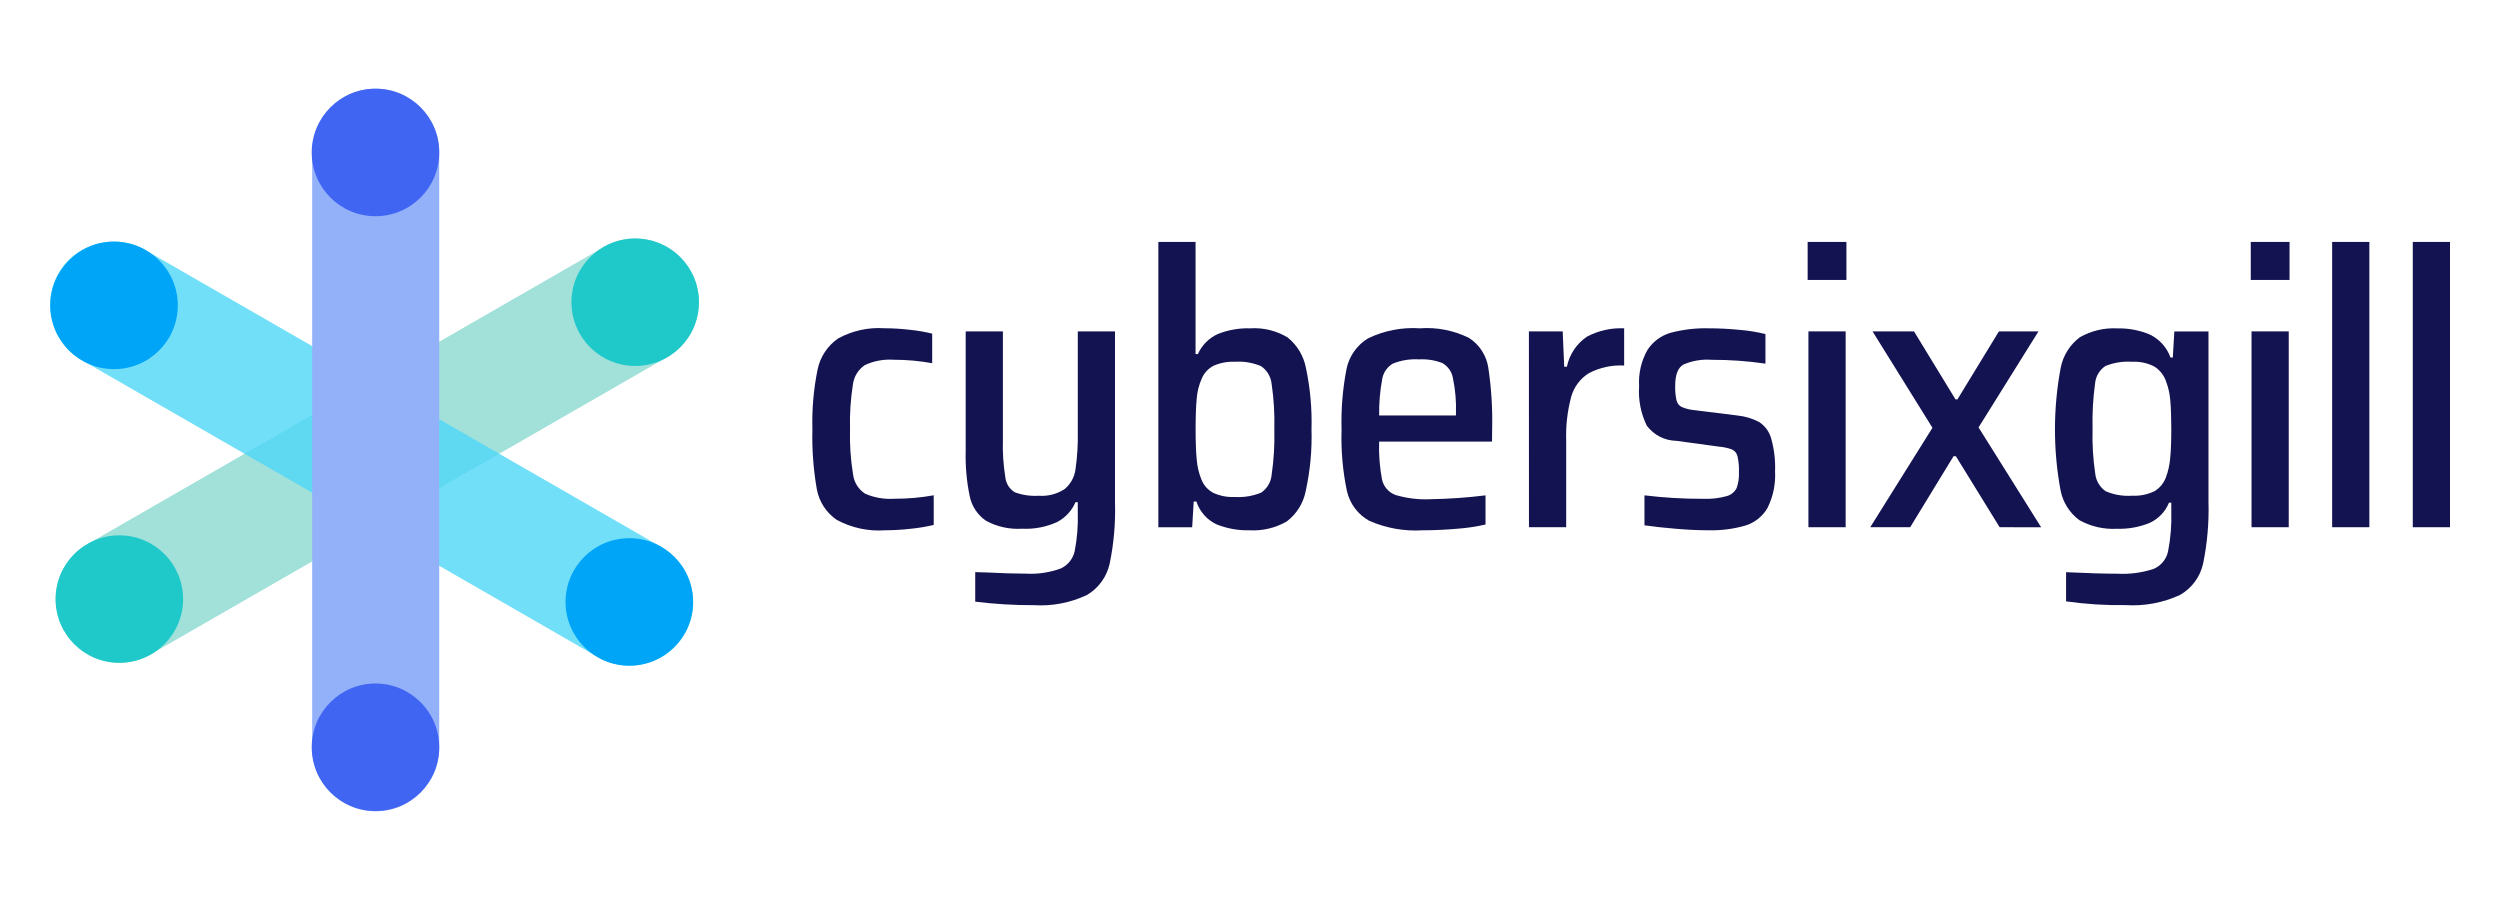
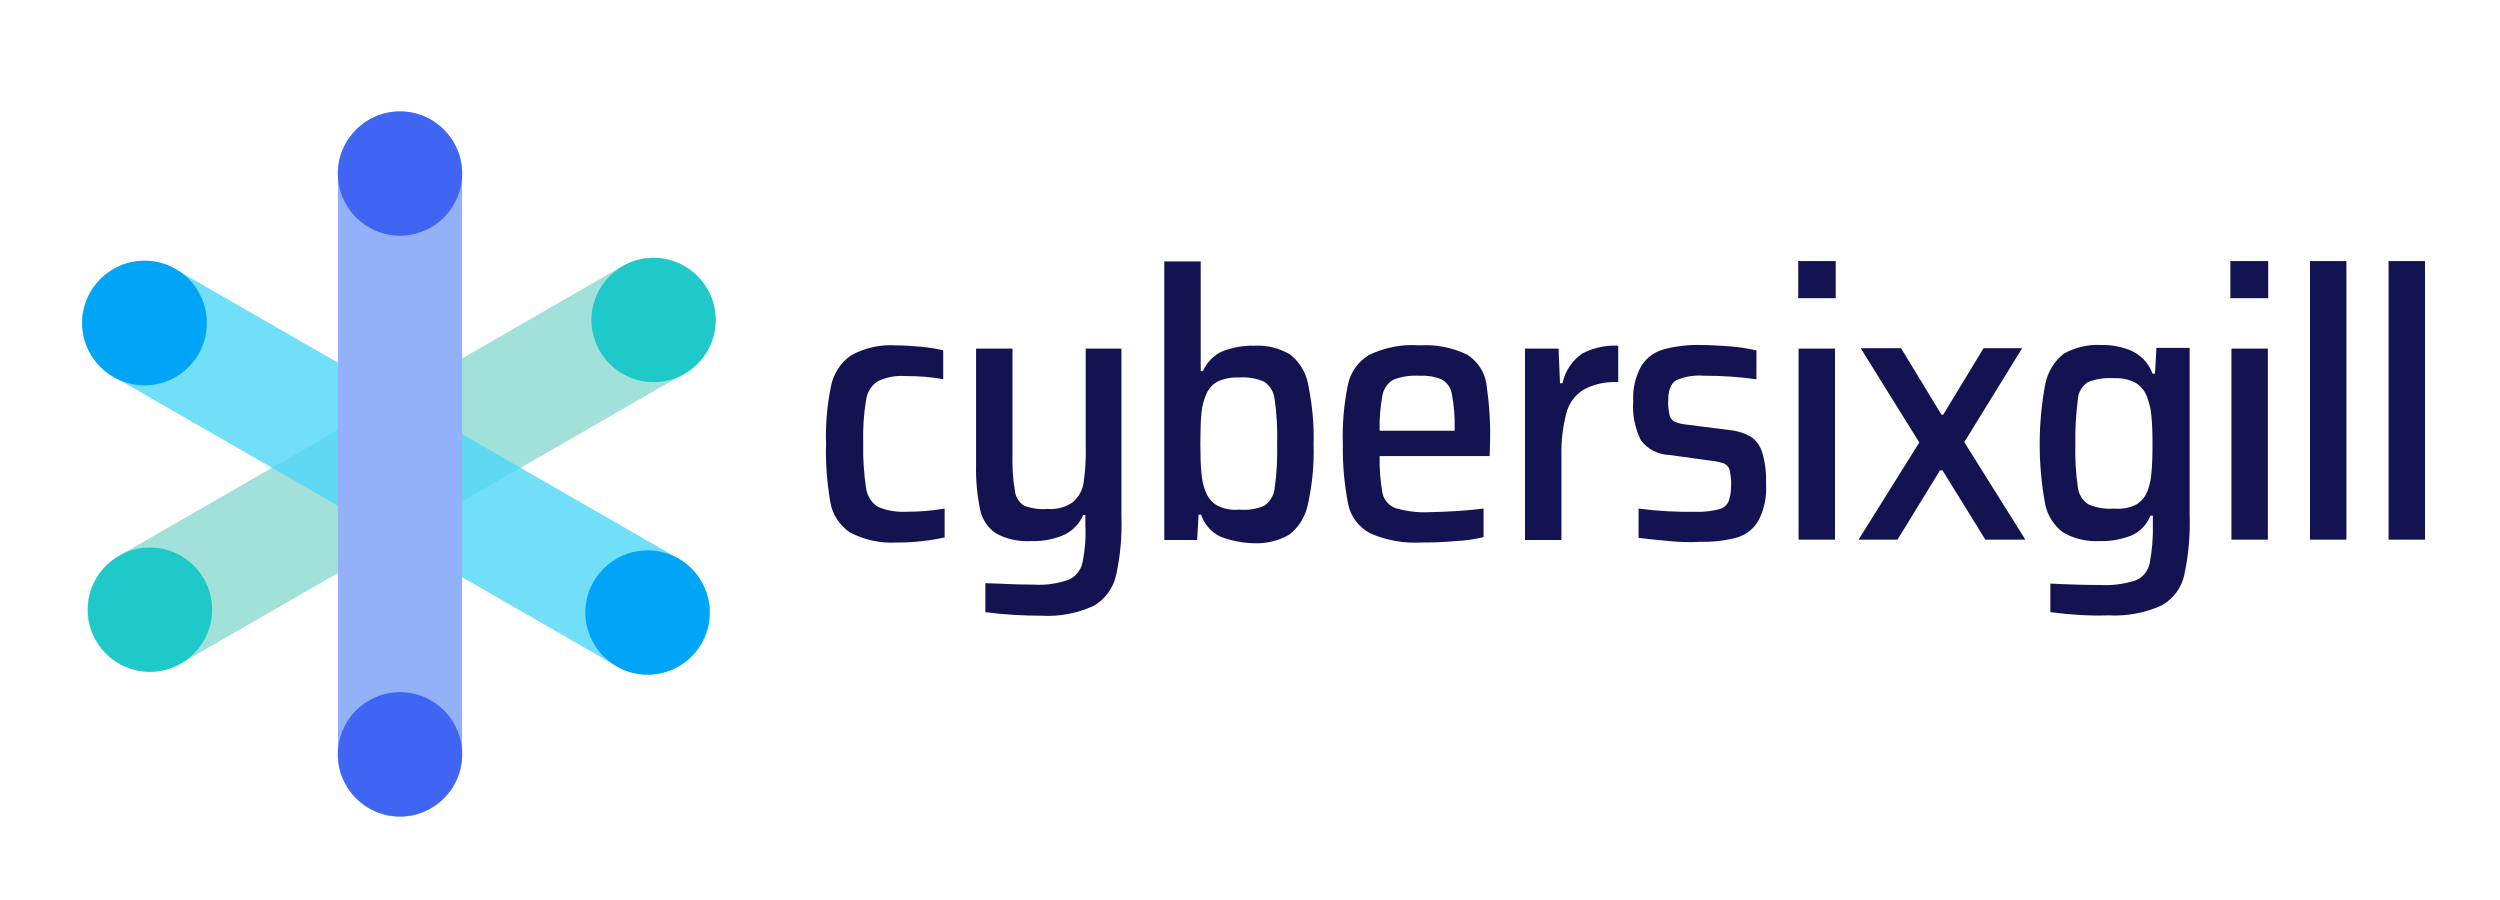
- <svg xmlns="http://www.w3.org/2000/svg" version="1.1" id="19204b2d-0b25-4d96-ad49-f14974bb73ee" x="0px" y="0px" viewBox="0 0 1250 450" xml:space="preserve">
-   <style type="text/css">
- 	.st0{fill:#141351;}
- 	.st1{fill:#A2E1DA;}
- 	.st2{opacity:0.8;}
- 	.st3{fill:#4FD7F7;}
- 	.st4{fill:#93B1F9;}
- 	.st5{fill:#4165F3;}
- 	.st6{fill:#00A5F7;}
- 	.st7{fill:#1FC9CA;}
- </style>
-   <g>
-     <g id="13ca8e54-0112-4c1a-9b31-2a410ddb13fc" transform="translate(178.172 273.324)">
-       <path id="137c4412-b84b-40ed-9ca2-4ea6ed705679" class="st0" d="M277.28-8.95    c-4.3,0.5-8.63,0.75-12.96,0.77c-8.36,0.59-16.72-1.21-24.09-5.19c-5.26-3.57-8.86-9.1-9.99-15.36    c-1.73-9.89-2.47-19.92-2.21-29.95c-0.28-10.03,0.59-20.05,2.59-29.88c1.29-6.32,4.98-11.89,10.29-15.55    c7.03-3.85,15.02-5.62,23.02-5.09c4.3,0.01,8.59,0.27,12.86,0.77c3.75,0.38,7.47,1.02,11.13,1.92v14.78    c-6.4-1.15-12.89-1.73-19.39-1.72c-4.92-0.33-9.84,0.59-14.3,2.69c-3.29,2.22-5.46,5.76-5.95,9.69    c-1.16,7.4-1.64,14.88-1.44,22.37c-0.21,7.58,0.3,15.17,1.53,22.65c0.5,3.94,2.71,7.45,6.05,9.6c4.57,1.97,9.54,2.83,14.5,2.5    c6.63,0.02,13.25-0.55,19.77-1.73v14.82C284.94-9.96,281.12-9.33,277.28-8.95z" />
-       <path id="5b60afc8-ef4f-4e8d-ac45-80d436a1d24e" class="st0" d="M309.44,27.51V12.73l6.14,0.19    c7.42,0.38,13.76,0.57,19.01,0.57c6,0.36,12.02-0.52,17.67-2.59c3.52-1.65,6.07-4.84,6.91-8.64c1.23-6.35,1.75-12.82,1.54-19.29    v-5.18h-1.15c-1.82,4.24-5.04,7.73-9.12,9.88c-5.5,2.52-11.53,3.67-17.57,3.36c-6.3,0.42-12.59-0.98-18.12-4.03    c-4.16-2.87-7.05-7.24-8.06-12.19c-1.54-7.42-2.21-14.99-2.02-22.56v-59.87h18.61v53.95c-0.2,6.43,0.22,12.85,1.25,19.2    c0.37,3.02,2.1,5.71,4.7,7.29c3.8,1.4,7.86,1.99,11.9,1.73c4.6,0.36,9.19-0.83,13.05-3.36c2.96-2.48,4.88-5.97,5.39-9.8    c0.9-6.2,1.28-12.46,1.15-18.72v-50.3h18.61V-22c0.3,10.28-0.6,20.56-2.69,30.62c-1.47,6.53-5.57,12.16-11.33,15.55    c-8.32,3.93-17.5,5.68-26.68,5.09C328.88,29.3,319.13,28.71,309.44,27.51z" />
-       <path id="2f239785-129b-45a4-8e61-aff4e25d3501" class="st0" d="M430.1-11.15    c-4.79-2.25-8.44-6.39-10.08-11.42h-1.34l-0.77,12.87H401v-142.65h18.61v56.06h1.15c1.98-4.41,5.49-7.96,9.88-9.99    c5.21-2.09,10.8-3.07,16.41-2.88c6.49-0.41,12.95,1.17,18.53,4.52c4.8,3.82,8.07,9.24,9.21,15.26c2.15,10.09,3.08,20.4,2.79,30.72    c0.3,10.35-0.66,20.7-2.88,30.81c-1.18,6.08-4.56,11.52-9.5,15.26c-5.68,3.26-12.18,4.79-18.72,4.41    C440.88-8.04,435.3-9.05,430.1-11.15z M452.37-26.99c3.02-2.02,4.96-5.3,5.28-8.92c1.1-7.53,1.54-15.14,1.34-22.75    c0.21-7.58-0.24-15.15-1.34-22.65c-0.36-3.61-2.29-6.88-5.28-8.93c-4.15-1.76-8.66-2.51-13.15-2.2    c-3.66-0.17-7.31,0.53-10.65,2.02c-2.66,1.37-4.75,3.65-5.88,6.43c-1.38,3.1-2.23,6.41-2.49,9.8c-0.38,3.84-0.57,9.03-0.57,15.55    c0,6.27,0.19,11.33,0.57,15.18c0.27,3.36,1.04,6.67,2.3,9.8c1.1,2.87,3.18,5.25,5.88,6.72c3.39,1.57,7.12,2.3,10.85,2.11    C443.71-24.56,448.21-25.29,452.37-26.99L452.37-26.99z" />
-       <path id="e052b991-019d-4c7a-bf2b-cafad233043c" class="st0" d="M567.84-52.52H511.4    c-0.23,6.37,0.26,12.74,1.44,19c0.8,3.53,3.32,6.42,6.72,7.68c5.76,1.71,11.77,2.43,17.77,2.11c9.12-0.15,18.22-0.79,27.26-1.92    v14.59c-4.67,1.06-9.42,1.77-14.2,2.11c-5.88,0.51-11.57,0.77-17.08,0.77c-9.17,0.58-18.35-1.03-26.78-4.7    c-5.7-3.13-9.78-8.54-11.23-14.88c-2.12-10.1-3.02-20.41-2.69-30.72c-0.29-10.2,0.54-20.41,2.49-30.43    c1.32-6.36,5.23-11.89,10.78-15.26c8.06-3.88,16.99-5.6,25.92-5c8.52-0.63,17.05,1.06,24.68,4.9c5.12,3.36,8.57,8.73,9.5,14.78    c1.53,10.2,2.17,20.51,1.92,30.81L567.84-52.52z M518.22-91.5c-2.81,1.66-4.74,4.47-5.28,7.68c-1.11,6.01-1.63,12.12-1.54,18.24    h38.4v-0.98c0.22-5.99-0.3-11.99-1.54-17.86c-0.58-3.12-2.52-5.83-5.28-7.39c-3.7-1.42-7.66-2.05-11.61-1.82    C526.88-93.92,522.38-93.19,518.22-91.5L518.22-91.5z" />
-       <path id="26ced68f-94b6-42c5-ac1e-0c8398adcc31" class="st0" d="M586.28-107.63h16.89l0.76,17.66h1.35    c1.26-6.15,4.88-11.57,10.09-15.07c5.7-2.99,12.1-4.42,18.53-4.13v18.61c-6.13-0.33-12.23,1-17.66,3.84    c-4.32,2.69-7.46,6.91-8.82,11.81c-1.89,7.1-2.73,14.44-2.5,21.79v43.39h-18.61L586.28-107.63z" />
-       <path id="434bc660-65d2-4406-8130-d2b135ccc310" class="st0" d="M659.61-8.95    c-6.01-0.51-11.2-1.08-15.55-1.72v-14.98c9.75,1.18,19.57,1.76,29.39,1.73c3.95,0.17,7.9-0.29,11.71-1.34    c2.16-0.57,3.98-2.04,4.99-4.04c0.89-2.53,1.28-5.2,1.15-7.87c0.12-2.74-0.14-5.49-0.76-8.16c-0.37-1.43-1.36-2.62-2.69-3.26    c-2.17-0.78-4.43-1.26-6.72-1.44l-21.12-2.88c-5.84-0.1-11.3-2.9-14.79-7.59c-2.98-6.11-4.31-12.89-3.84-19.68    c-0.39-6.36,1.07-12.7,4.22-18.24c2.72-4.15,6.84-7.18,11.62-8.54c6.23-1.63,12.66-2.38,19.1-2.21c4.86,0,9.95,0.26,15.27,0.77    c4.37,0.35,8.7,1.06,12.96,2.11v14.79c-8.9-1.3-17.88-1.94-26.88-1.92c-4.86-0.37-9.74,0.45-14.2,2.4    c-2.69,1.6-4.03,5.09-4.04,10.46c-0.1,2.51,0.13,5.03,0.67,7.49c0.35,1.41,1.3,2.6,2.6,3.26c1.96,0.82,4.03,1.34,6.15,1.54    l21.69,2.69c3.79,0.39,7.47,1.49,10.85,3.26c2.87,1.86,4.98,4.69,5.95,7.97c1.56,5.39,2.24,11,2.02,16.61    c0.35,6.33-0.94,12.65-3.75,18.33c-2.41,4.21-6.31,7.36-10.94,8.82c-6.08,1.77-12.4,2.58-18.72,2.4    C671.07-8.18,665.63-8.43,659.61-8.95z" />
-       <path id="bcfb9ddd-816e-46d5-9d50-626b575ca5a1" class="st0" d="M725.65-133.35v-19.01h19.39v19.01    H725.65z M726.04-9.71v-97.92h18.61v97.92H726.04z" />
-       <path id="03744c32-8d41-4685-8bb9-da5a6817e89c" class="st0" d="M821.65-9.71l-21.89-35.52h-1.15    L776.92-9.71h-19.97l31.1-49.72l-29.95-48.19h20.74l20.73,33.98h0.98l20.73-33.98h19.78l-29.95,48L842.39-9.7L821.65-9.71z" />
-       <path id="2a3b6d14-b0bc-47da-9e43-217c9ed39e40" class="st0" d="M854.86,27.36V12.77    c10.75,0.51,19.33,0.76,25.73,0.76c6.11,0.33,12.23-0.48,18.04-2.4c3.66-1.54,6.35-4.76,7.21-8.64    c1.31-6.67,1.86-13.46,1.63-20.25v-4.23h-1.15c-1.79,4.46-5.23,8.07-9.6,10.08c-5.17,2.14-10.73,3.15-16.32,2.97    c-6.59,0.39-13.15-1.11-18.91-4.32c-4.91-3.63-8.27-8.98-9.4-14.97c-3.74-20.24-3.71-41,0.09-61.22    c1.19-6.11,4.61-11.55,9.6-15.27c5.72-3.25,12.25-4.78,18.81-4.41c5.53-0.12,11.02,0.93,16.12,3.07    c4.85,2.31,8.58,6.45,10.37,11.52h1.15l0.76-13.05h17.08v84.99c0.31,10.44-0.59,20.87-2.69,31.1c-1.47,6.6-5.65,12.28-11.52,15.64    c-8.52,3.94-17.89,5.69-27.26,5.09C874.66,29.38,864.71,28.75,854.86,27.36z M898.94-27.65c2.71-1.58,4.78-4.06,5.85-7.01    c1.13-3.02,1.84-6.19,2.11-9.4c0.39-3.71,0.58-8.64,0.57-14.79c0-5.76-0.16-10.46-0.49-14.11c-0.22-3.18-0.9-6.32-2.01-9.31    c-1-3.21-3.11-5.97-5.95-7.77c-3.43-1.77-7.28-2.6-11.13-2.4c-4.55-0.31-9.11,0.41-13.34,2.11c-2.99,1.98-4.91,5.24-5.19,8.82    c-1.03,7.51-1.44,15.08-1.25,22.65c-0.21,7.48,0.24,14.97,1.34,22.37c0.38,3.57,2.31,6.8,5.28,8.82c4.15,1.76,8.65,2.52,13.15,2.2    c3.8,0.2,7.6-0.55,11.04-2.19L898.94-27.65z" />
-       <path id="cf3bc136-ae70-4ca6-9ec2-247fc8b8b907" class="st0" d="M947.21-133.35v-19.01h19.39v19.01    H947.21z M947.59-9.71v-97.92h18.61v97.92H947.59z" />
-       <path id="16a7334c-58c8-4c16-bd32-48caa0089bd6" class="st0" d="M987.9-9.71v-142.65h18.61V-9.71H987.9    z" />
-       <path id="e0bd3aa9-6dd9-489c-a55a-ea484f6e99de" class="st0" d="M1028.22-9.71v-142.65h18.61V-9.71    H1028.22z" />
-     </g>
-     <g>
-       <g>
-         <g>
-           <path class="st1" d="M59.65,331.35c-10.99,0-21.68-5.71-27.56-15.93c-8.74-15.2-3.52-34.61,11.69-43.37l258.11-148.53      c15.18-8.74,34.61-3.51,43.35,11.69c8.75,15.2,3.53,34.61-11.68,43.36L75.46,327.1C70.46,329.97,65.02,331.35,59.65,331.35z" />
-         </g>
-       </g>
-       <g class="st2">
-         <g>
-           <path class="st3" d="M314.84,332.83c-5.38,0-10.83-1.37-15.82-4.24L40.92,180.07c-15.2-8.75-20.43-28.17-11.68-43.37      c8.75-15.2,28.16-20.44,43.37-11.69l258.11,148.53c15.2,8.75,20.42,28.16,11.68,43.37      C336.52,327.12,325.82,332.83,314.84,332.83z" />
-         </g>
-       </g>
-       <g>
-         <g>
-           <path class="st4" d="M187.85,405.65c-17.54,0-31.76-14.22-31.76-31.76V76.11c0-17.54,14.22-31.76,31.76-31.76      c17.54,0,31.76,14.22,31.76,31.76v297.79C219.61,391.43,205.4,405.65,187.85,405.65z" />
-         </g>
-       </g>
-       <g>
-         <g>
-           <path class="st5" d="M219.62,76.23c0,17.61-14.27,31.88-31.88,31.88c-17.6,0-31.88-14.28-31.88-31.88      c0-17.6,14.28-31.88,31.88-31.88C205.35,44.35,219.62,58.63,219.62,76.23z" />
-         </g>
-       </g>
-       <g>
-         <g>
-           <path class="st6" d="M346.53,300.98c0,17.59-14.27,31.87-31.88,31.87c-17.6,0-31.88-14.27-31.88-31.87      c0-17.61,14.27-31.89,31.88-31.89C332.26,269.09,346.53,283.37,346.53,300.98z" />
-         </g>
-       </g>
-       <g>
-         <g>
-           <path class="st6" d="M88.9,152.69c0,17.61-14.27,31.88-31.88,31.88c-17.61,0-31.88-14.28-31.88-31.88      c0-17.61,14.27-31.88,31.88-31.88C74.63,120.82,88.9,135.08,88.9,152.69z" />
-         </g>
-       </g>
-       <g>
-         <g>
-           <path class="st5" d="M219.62,373.63c0,17.6-14.27,31.88-31.88,31.88c-17.6,0-31.88-14.27-31.88-31.88      c0-17.6,14.28-31.88,31.88-31.88C205.35,341.75,219.62,356.03,219.62,373.63z" />
-         </g>
-       </g>
-       <g>
-         <g>
-           <path class="st7" d="M349.47,151.11c0,17.6-14.26,31.87-31.87,31.87c-17.61,0-31.88-14.27-31.88-31.87      c0-17.61,14.27-31.87,31.88-31.87C335.21,119.23,349.47,133.49,349.47,151.11z" />
-         </g>
-       </g>
-       <g>
-         <g>
-           <path class="st7" d="M91.55,299.54c0,17.61-14.26,31.88-31.88,31.88c-17.61,0-31.88-14.27-31.88-31.88      c0-17.59,14.27-31.87,31.88-31.87C77.29,267.67,91.55,281.95,91.55,299.54z" />
-         </g>
-       </g>
-     </g>
+ <svg xmlns="http://www.w3.org/2000/svg" viewBox="0 0 700 252">
+   <path d="M258.3 151.5c-2.4.3-4.7.4-7.1.4-4.6.3-9.1-.7-13.2-2.8-2.9-2-4.9-5-5.5-8.4-.9-5.4-1.4-10.9-1.2-16.4-.2-5.5.3-10.9 1.4-16.3.7-3.4 2.7-6.5 5.6-8.5a22.92 22.92 0 0 1 12.6-2.8c2.4 0 4.7.2 7.1.4 2.1.2 4.1.5 6.1 1v8.1c-3.5-.7-7.1-.9-10.6-.9-2.7-.2-5.4.3-7.8 1.5-1.8 1.2-3 3.2-3.2 5.3-.7 4-.9 8.1-.8 12.2-.1 4.2.2 8.3.8 12.4.3 2.1 1.5 4.1 3.3 5.2 2.5 1.1 5.2 1.5 7.9 1.4 3.6 0 7.2-.3 10.8-.9v8.1c-2 .4-4.1.8-6.2 1h0zm17.6 19.9v-8.1l3.3.1c4 .2 7.5.3 10.4.3 3.3.2 6.6-.3 9.7-1.4a6.95 6.95 0 0 0 3.8-4.7c.7-3.5 1-7 .8-10.6v-2.8h-.6c-1 2.3-2.7 4.2-5 5.4-3 1.4-6.3 2-9.6 1.9-3.4.2-6.9-.5-9.9-2.2-2.3-1.6-3.8-3.9-4.4-6.7-.8-4-1.2-8.2-1.1-12.4V97.6h10.2v29.5c-.1 3.5.1 7.1.7 10.5a5.43 5.43 0 0 0 2.6 4 14.48 14.48 0 0 0 6.5.9c2.5.2 5-.4 7.1-1.9 1.6-1.4 2.7-3.3 3-5.4.5-3.4.7-6.8.6-10.2V97.6h10v46.8c.2 5.6-.3 11.3-1.5 16.7-.8 3.6-3.1 6.7-6.2 8.5-4.5 2.1-9.6 3.1-14.6 2.8-5.3 0-10.6-.3-15.8-1h0zm65.9-21.1c-2.6-1.2-4.6-3.5-5.5-6.2h-.7l-.4 7.1H326v-78h10.2v30.7h.6c1.1-2.4 3-4.4 5.4-5.5 2.8-1.1 5.9-1.7 9-1.6 3.6-.2 7.1.7 10.1 2.5 2.6 2.1 4.4 5 5 8.4 1.1 5.5 1.7 11.2 1.5 16.8.2 5.6-.4 11.3-1.6 16.8-.7 3.3-2.5 6.3-5.2 8.4-3.1 1.8-6.7 2.6-10.2 2.4a28.26 28.26 0 0 1-9-1.8zm12.2-8.7a6.81 6.81 0 0 0 2.9-4.9c.6-4.1.8-8.3.7-12.5.1-4.2-.1-8.3-.7-12.4a6.81 6.81 0 0 0-2.9-4.9c-2.2-1-4.8-1.4-7.2-1.2-2-.1-4 .3-5.8 1.1-1.5.8-2.6 2-3.2 3.5-.8 1.7-1.2 3.5-1.4 5.4-.2 2.1-.3 4.9-.3 8.5 0 3.4.1 6.2.3 8.3.2 1.9.5 3.7 1.3 5.4.6 1.6 1.7 2.8 3.2 3.7 1.9.9 3.9 1.3 6 1.1 2.4.2 4.8-.1 7.1-1.1h0 0zm63.1-13.9h-30.8c-.1 3.5.2 6.9.8 10.4.4 1.9 1.8 3.5 3.7 4.2 3.2.9 6.4 1.3 9.7 1.1 5-.1 10-.4 14.9-1v8c-2.6.6-5.1 1-7.8 1.1-3.2.3-6.3.4-9.3.4-5 .3-10-.5-14.7-2.6-3.1-1.7-5.4-4.6-6.1-8.1a78.98 78.98 0 0 1-1.5-16.8c-.2-5.6.3-11.2 1.4-16.6.7-3.5 2.8-6.5 5.9-8.4 4.4-2.1 9.3-3.1 14.2-2.7 4.6-.3 9.3.6 13.5 2.7 2.8 1.9 4.7 4.8 5.2 8.1.8 5.6 1.2 11.2 1 16.8l-.1 3.4h0zM390 106.4c-1.5.9-2.6 2.5-2.9 4.2-.6 3.3-.9 6.6-.8 10h21v-.6c.1-3.3-.2-6.6-.8-9.8a5.71 5.71 0 0 0-2.9-4c-2-.8-4.2-1.1-6.3-1-2.5-.1-5 .2-7.3 1.2h0 0zm37.2-8.8h9.2l.4 9.7h.7c.7-3.4 2.7-6.3 5.5-8.3 3.1-1.6 6.6-2.4 10.1-2.2V107c-3.3-.2-6.7.5-9.7 2.1-2.4 1.5-4.1 3.8-4.8 6.5-1 3.9-1.5 7.9-1.4 11.9v23.7H427V97.6zm40.1 53.9c-3.3-.3-6.1-.6-8.5-.9v-8.2a108.66 108.66 0 0 0 16.1.9c2.2.1 4.3-.2 6.4-.7 1.2-.3 2.2-1.1 2.7-2.2.5-1.4.7-2.8.7-4.3.1-1.5-.1-3-.4-4.5-.2-.8-.8-1.4-1.5-1.8-1.2-.4-2.4-.7-3.7-.8l-11.6-1.6c-3.2-.1-6.2-1.6-8.1-4.2-1.6-3.3-2.4-7.1-2.1-10.8-.2-3.5.6-6.9 2.3-10 1.5-2.3 3.7-3.9 6.3-4.6 3.4-.9 6.9-1.3 10.4-1.2 2.7 0 5.5.2 8.4.4 2.4.2 4.8.6 7.1 1.1v8.1c-4.9-.7-9.8-1-14.7-1-2.7-.2-5.3.2-7.8 1.3-1.5.9-2.2 2.8-2.2 5.7-.1 1.4.1 2.7.4 4.1.2.8.7 1.4 1.4 1.8 1.1.4 2.2.7 3.4.8l11.9 1.5c2.1.2 4.1.8 5.9 1.8 1.6 1 2.7 2.6 3.3 4.4.9 3 1.2 6 1.1 9.1.2 3.4-.5 6.9-2.1 10-1.3 2.3-3.4 4-6 4.8-3.4.9-6.8 1.3-10.3 1.2-2.5.2-5.5.1-8.8-.2h0zm36.2-68V73.1H514v10.4h-10.5zm.1 67.6V97.6h10.2v53.5h-10.2zm52.3 0l-12-19.4h-.7l-11.9 19.4h-10.9l17-27.2L521 97.5h11.3l11.3 18.6h.5l11.3-18.6h10.8L550 123.8l17.1 27.3h-11.2 0zm18.2 20.3v-8c5.9.3 10.6.4 14.1.4 3.3.2 6.7-.3 9.8-1.3 2-.8 3.4-2.6 3.9-4.7.7-3.7 1-7.4.9-11v-2.4h-.7c-1 2.5-2.8 4.4-5.2 5.5-2.8 1.1-5.8 1.7-8.9 1.6-3.6.2-7.2-.6-10.3-2.4-2.7-2-4.5-4.9-5.1-8.2-2-11-2-22.4.1-33.5.7-3.3 2.5-6.3 5.2-8.4 3.1-1.7 6.7-2.6 10.3-2.4 3-.1 6 .5 8.8 1.7 2.6 1.3 4.7 3.5 5.7 6.3h.7l.4-7.2h9.3V144a69.44 69.44 0 0 1-1.5 17 13 13 0 0 1-6.3 8.5 31.72 31.72 0 0 1-14.9 2.8c-5.5.2-11-.2-16.3-.9h0zm24-30.1c1.5-.9 2.6-2.2 3.2-3.8s1-3.4 1.1-5.1c.2-2 .3-4.7.3-8.1 0-3.2-.1-5.7-.3-7.7-.1-1.7-.5-3.4-1.1-5.1-.5-1.7-1.7-3.3-3.3-4.3-1.9-1-4-1.4-6.1-1.3-2.5-.2-5 .2-7.3 1.1-1.6 1.1-2.7 2.8-2.8 4.8-.5 4.1-.8 8.3-.7 12.4-.1 4.1.1 8.2.7 12.2.2 2 1.3 3.7 2.9 4.8 2.3 1 4.8 1.4 7.2 1.2 2.3.2 4.4-.2 6.2-1.1h0 0zm26.4-57.8V73.1h10.6v10.4h-10.6zm.3 67.6V97.6H635v53.5h-10.2zm22 0v-78H657v78h-10.2zm22 0v-78H679v78h-10.2z" fill="#141351" />
+   <path d="M41.9 188.1c-6 0-11.9-3.1-15.1-8.7-4.8-8.3-1.9-18.9 6.4-23.7l141.1-81.2c8.3-4.8 18.9-1.9 23.7 6.4s1.9 18.9-6.4 23.7l-141 81.2a17.45 17.45 0 0 1-8.7 2.3z" fill="#a2e1da" />
+   <g opacity=".8">
+     <path d="M181.4 188.9c-3 0-5.9-.8-8.6-2.3L31.7 105.4c-8.3-4.8-11.2-15.4-6.4-23.7S40.7 70.6 49 75.3l141.1 81.2c8.3 4.8 11.2 15.4 6.4 23.7-3.2 5.6-9.1 8.7-15.1 8.7h0z" fill="#4fd7f7" />
  </g>
+   <path d="M112 228.7c-9.6 0-17.4-7.8-17.4-17.4V48.6c0-9.6 7.8-17.4 17.4-17.4s17.4 7.8 17.4 17.4v162.8c0 9.5-7.8 17.3-17.4 17.3z" fill="#93b1f9" />
+   <path d="M129.4 48.6c0 9.6-7.8 17.4-17.4 17.4s-17.4-7.8-17.4-17.4 7.8-17.4 17.4-17.4 17.4 7.8 17.4 17.4z" fill="#4165f3" />
+   <path d="M198.7 171.5c0 9.6-7.8 17.4-17.4 17.4s-17.4-7.8-17.4-17.4 7.8-17.4 17.4-17.4c9.7 0 17.4 7.8 17.4 17.4zm-140.8-81c0 9.6-7.8 17.4-17.4 17.4S23 100.1 23 90.5 30.8 73 40.5 73s17.4 7.8 17.4 17.5z" fill="#00a5f7" />
+   <path d="M129.4 211.2c0 9.6-7.8 17.4-17.4 17.4s-17.4-7.8-17.4-17.4 7.8-17.4 17.4-17.4 17.4 7.8 17.4 17.4z" fill="#4165f3" />
+   <path d="M200.4 89.6c0 9.6-7.8 17.4-17.4 17.4s-17.4-7.8-17.4-17.4 7.8-17.4 17.4-17.4 17.4 7.8 17.4 17.4zm-141 81.1c0 9.6-7.8 17.4-17.4 17.4s-17.4-7.8-17.4-17.4 7.8-17.4 17.4-17.4 17.4 7.8 17.4 17.4z" fill="#1fc9ca" />
</svg>
